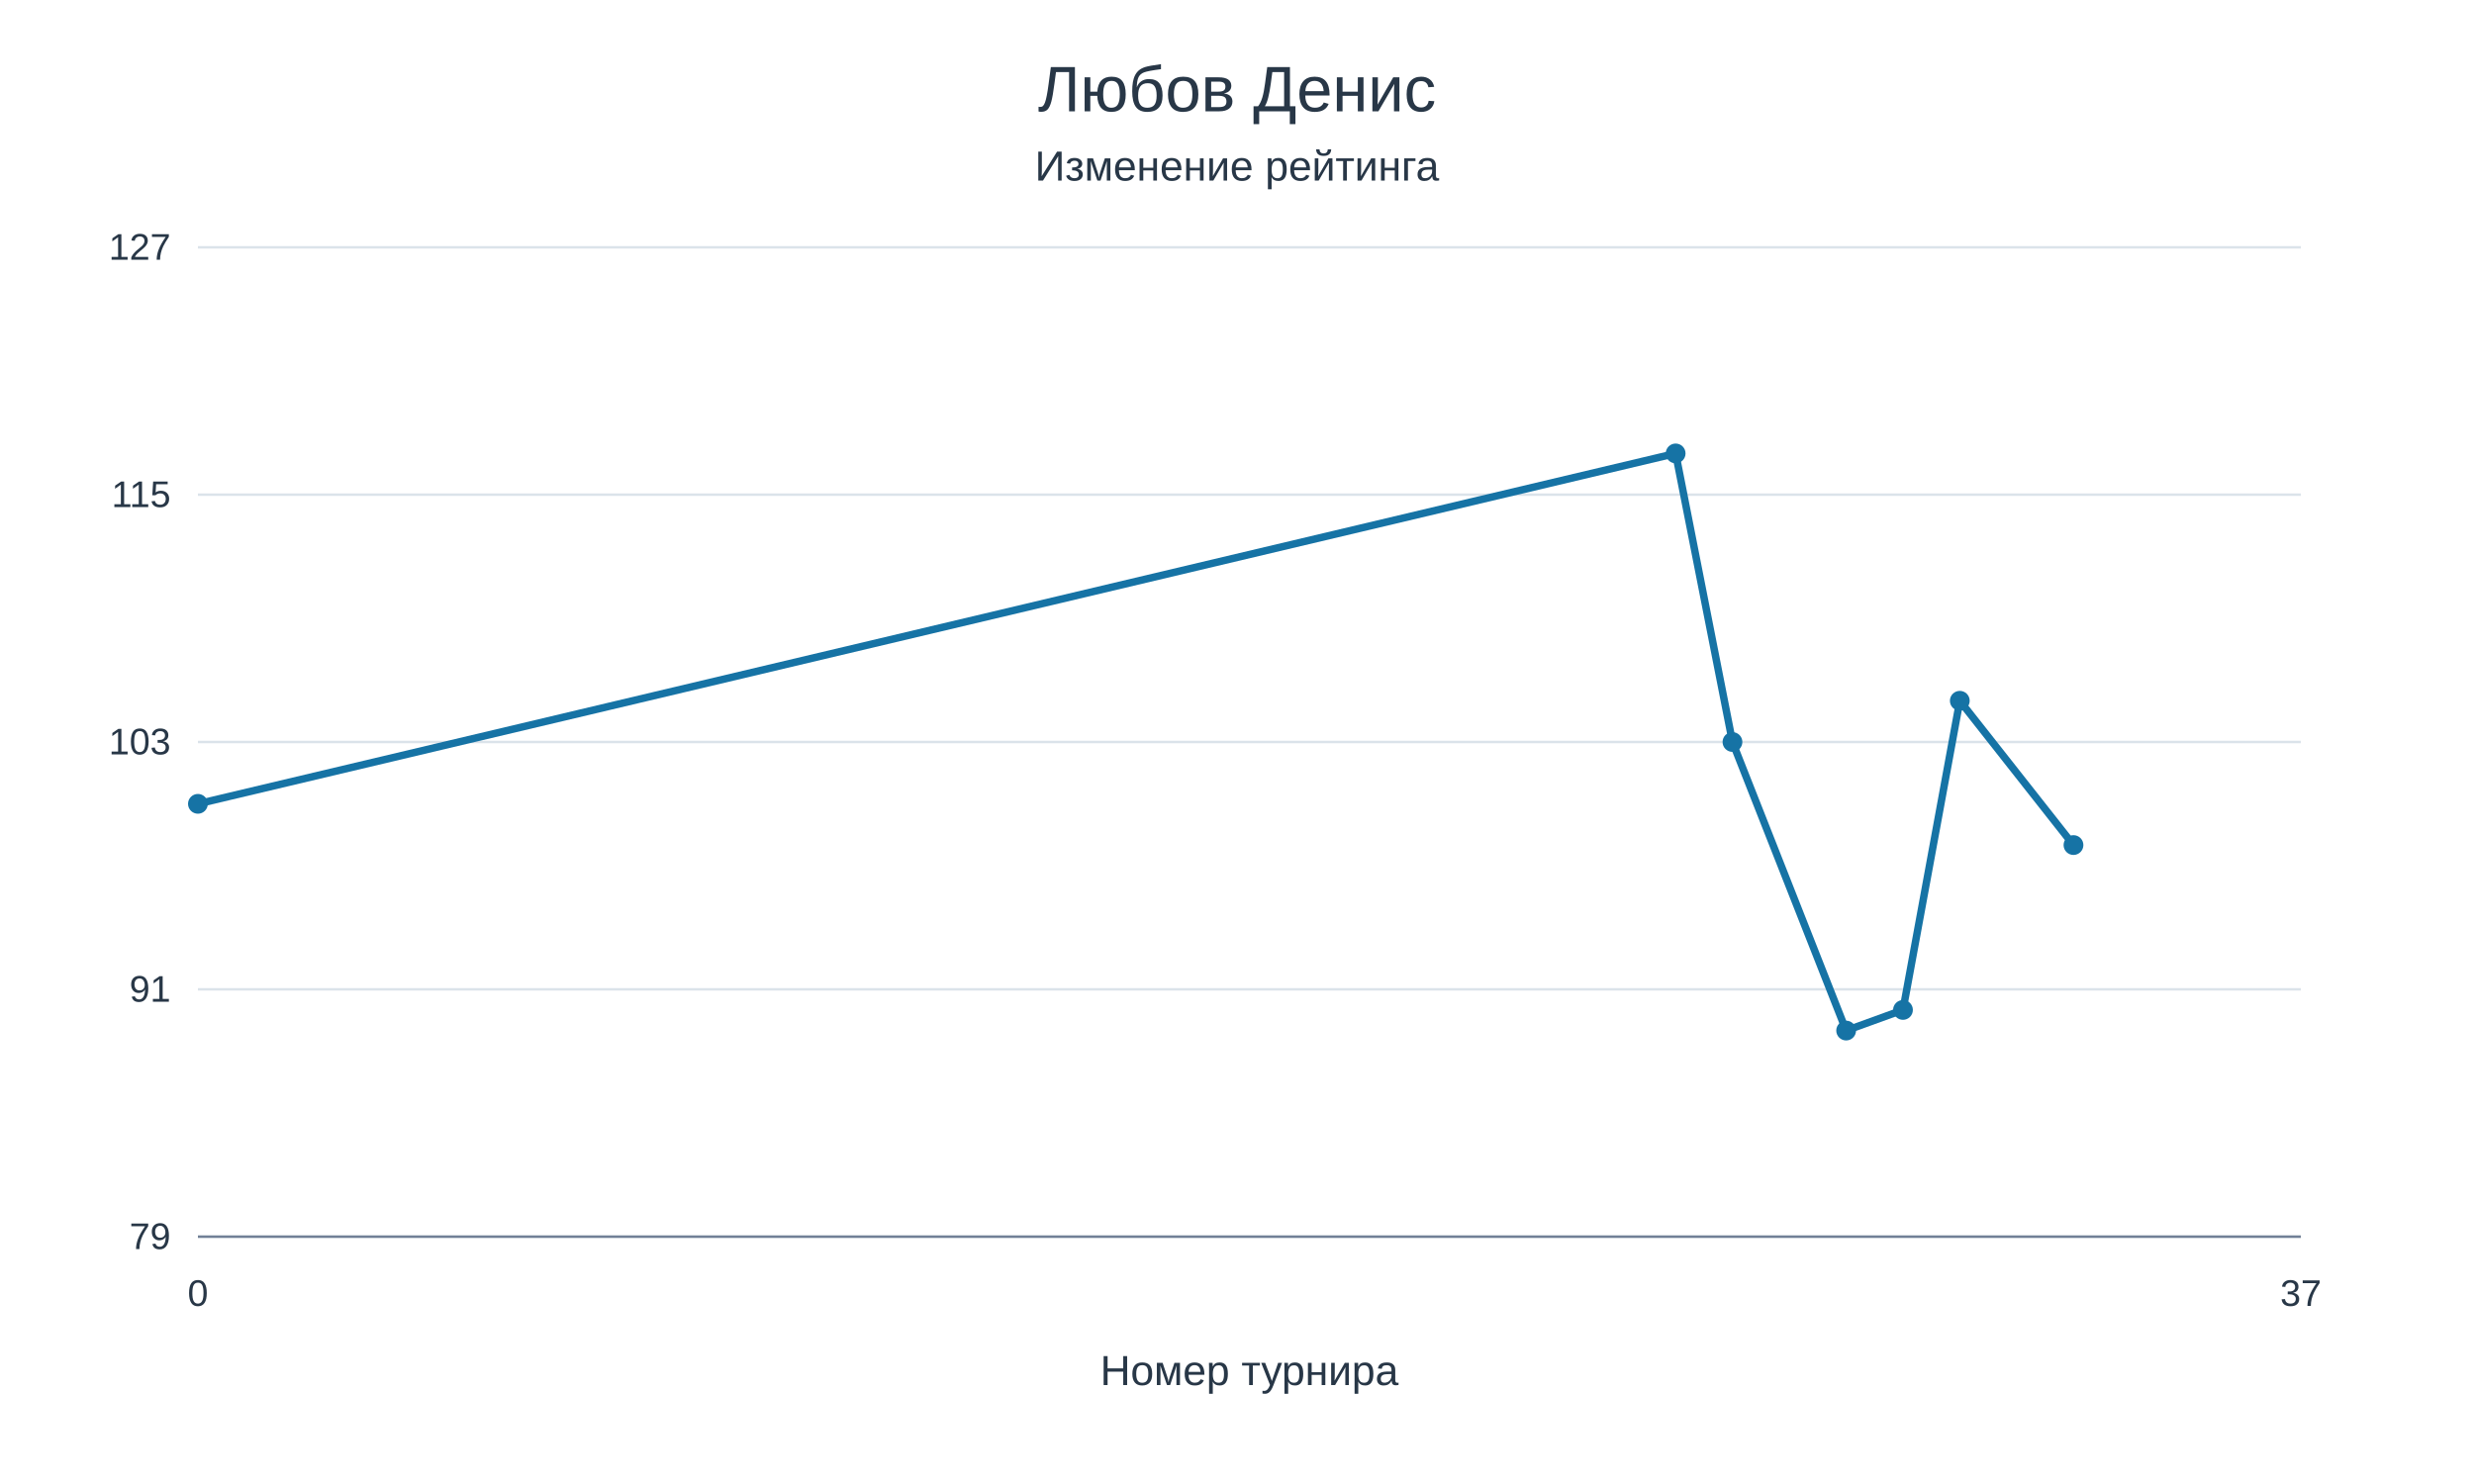
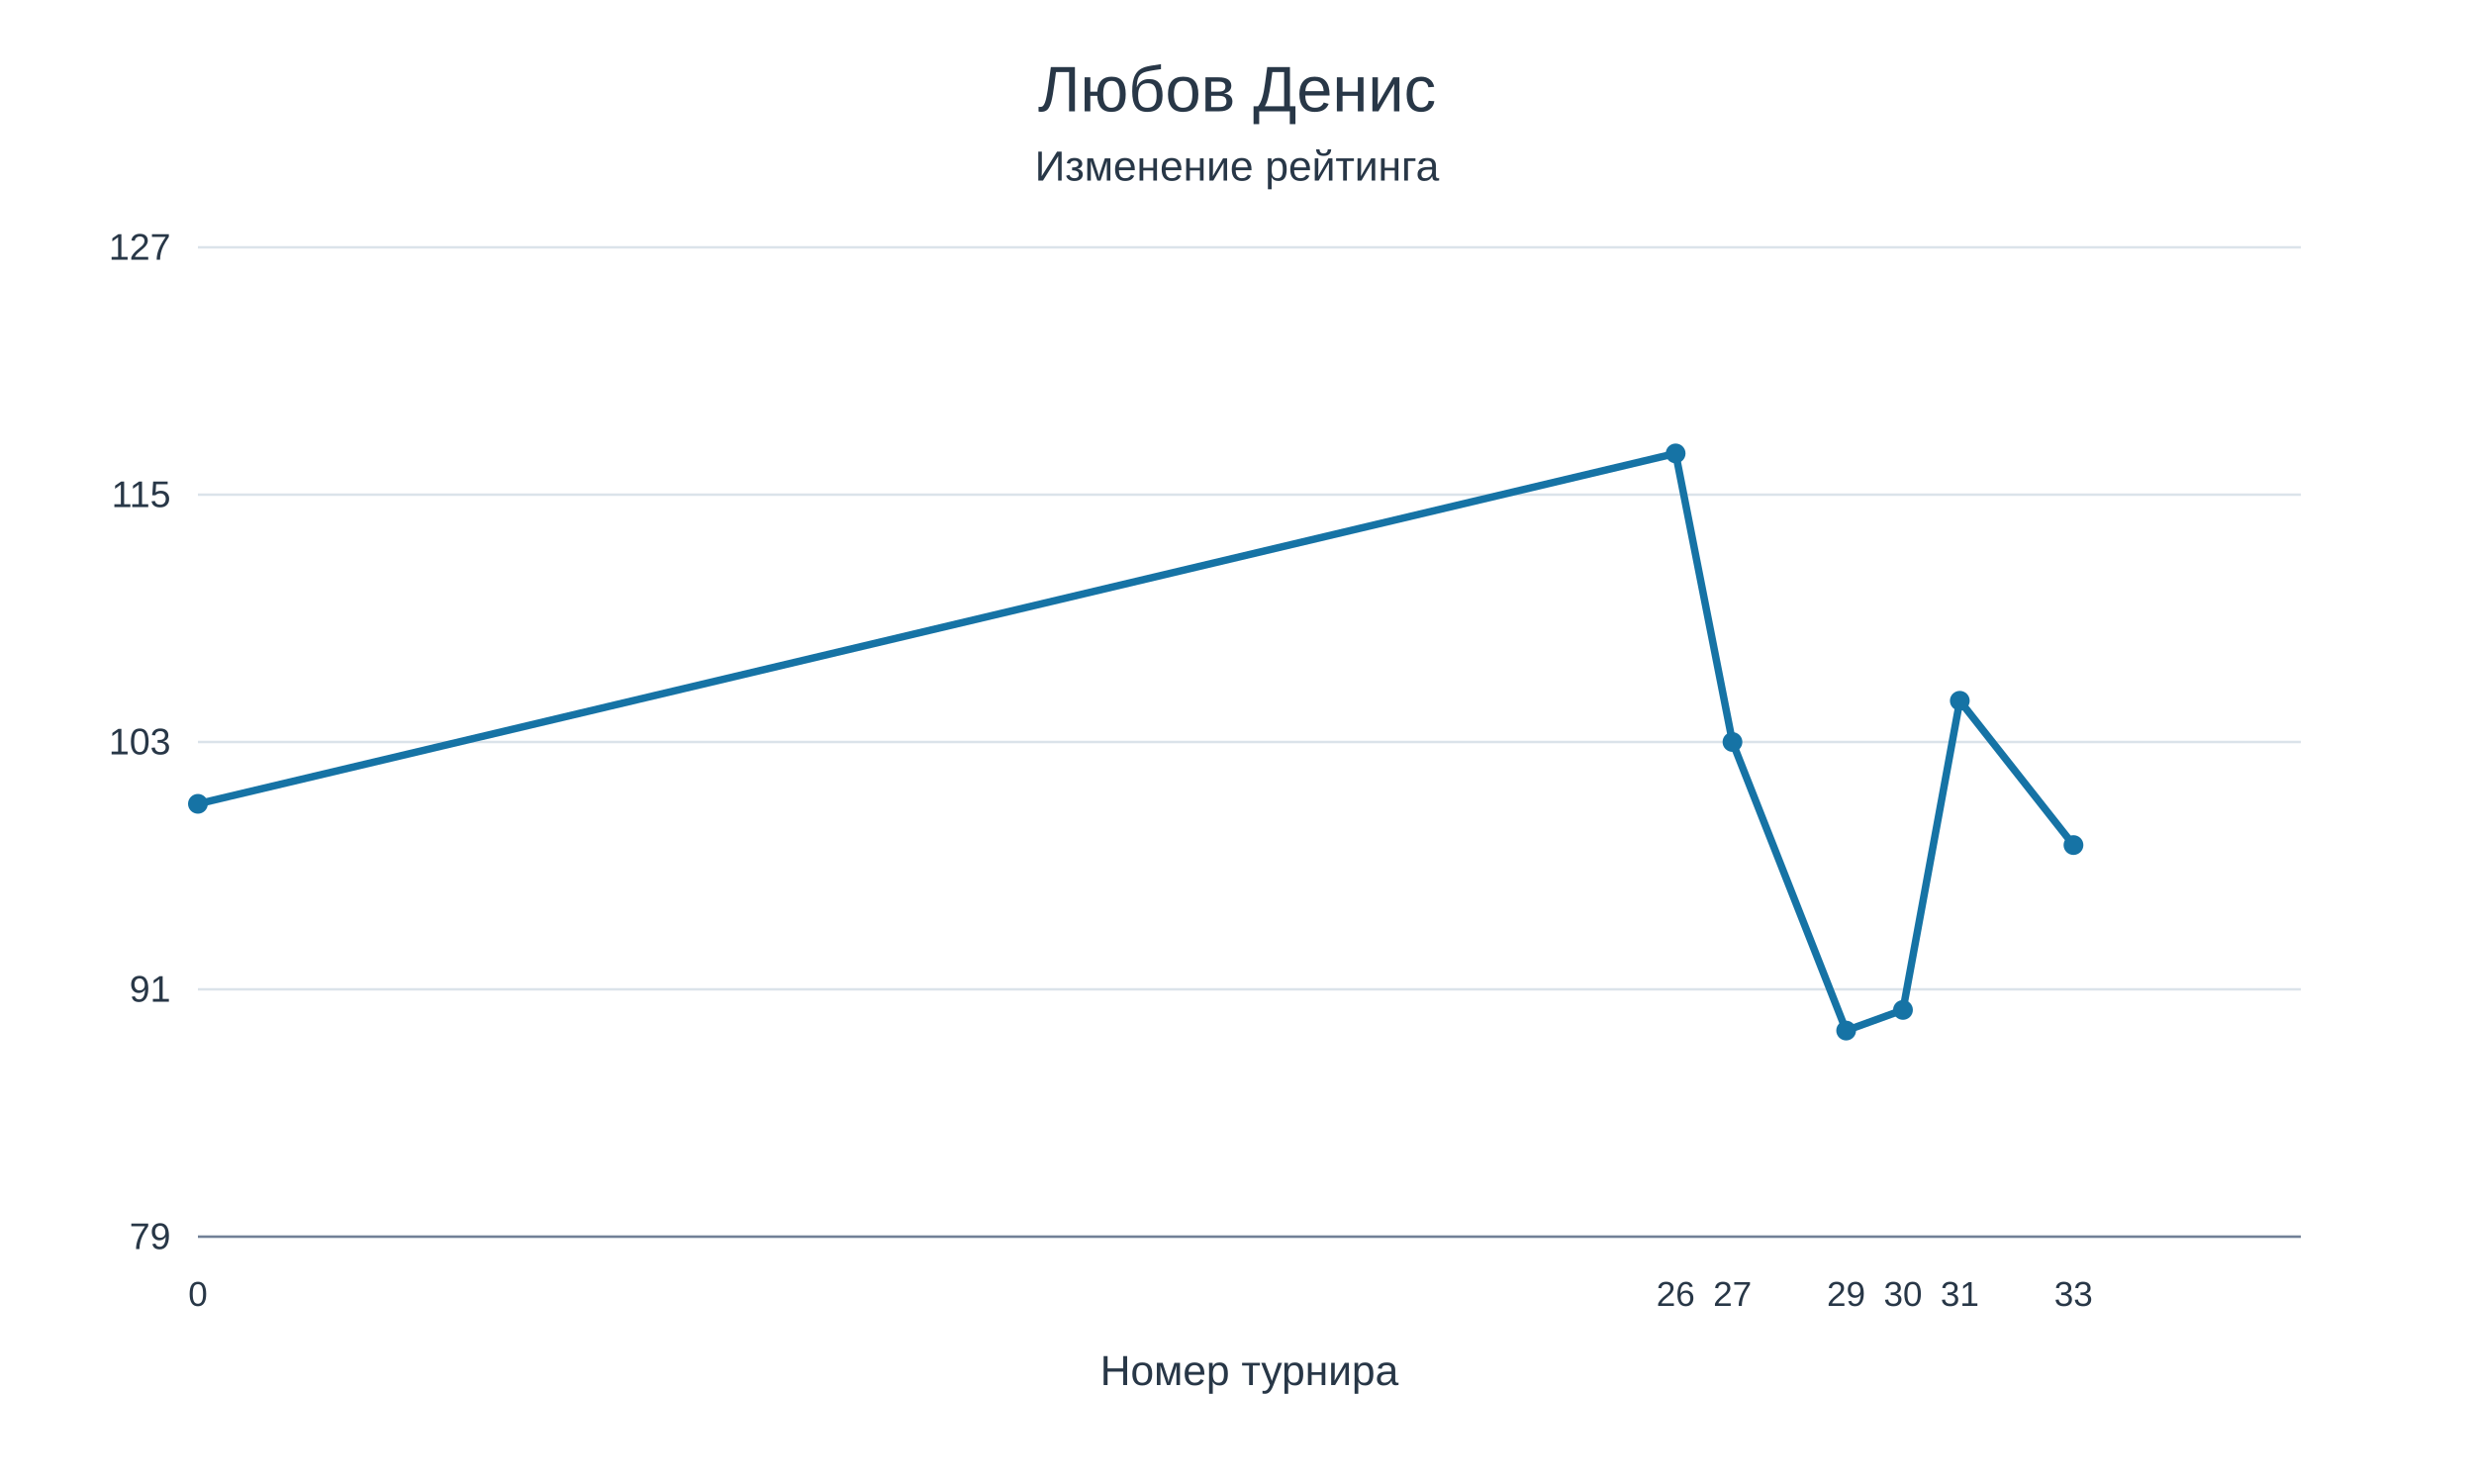
<svg xmlns="http://www.w3.org/2000/svg" viewBox="0 0 1000 600" role="img" aria-label="Рейтинг: Любов Денис">
  <rect width="1000" height="600" fill="white" />
  <g font-family="Arial, sans-serif" fill="#283747">
    <text x="500" y="45" text-anchor="middle" font-size="26">Любов Денис</text>
    <text x="500" y="73" text-anchor="middle" font-size="17">Изменение рейтинга</text>
    <line x1="80" y1="500.00" x2="930" y2="500.00" stroke="#dbe3ea" />
    <text x="69" y="505.00" text-anchor="end" font-size="15">79</text>
    <line x1="80" y1="400.00" x2="930" y2="400.00" stroke="#dbe3ea" />
    <text x="69" y="405.00" text-anchor="end" font-size="15">91</text>
    <line x1="80" y1="300.00" x2="930" y2="300.00" stroke="#dbe3ea" />
    <text x="69" y="305.00" text-anchor="end" font-size="15">103</text>
    <line x1="80" y1="200.00" x2="930" y2="200.00" stroke="#dbe3ea" />
    <text x="69" y="205.00" text-anchor="end" font-size="15">115</text>
    <line x1="80" y1="100.00" x2="930" y2="100.00" stroke="#dbe3ea" />
    <text x="69" y="105.00" text-anchor="end" font-size="15">127</text>
    <line x1="80" y1="500" x2="930" y2="500" stroke="#718096" />
    <polyline points="80.00,325.00 677.30,183.33 700.27,300.00 746.22,416.67 769.19,408.33 792.16,283.33 838.11,341.67" fill="none" stroke="#1673a5" stroke-width="3" />
    <circle cx="80.00" cy="325.00" r="4" fill="#1673a5" />
    <circle cx="677.30" cy="183.33" r="4" fill="#1673a5" />
    <circle cx="700.27" cy="300.00" r="4" fill="#1673a5" />
    <circle cx="746.22" cy="416.67" r="4" fill="#1673a5" />
    <circle cx="769.19" cy="408.33" r="4" fill="#1673a5" />
    <circle cx="792.16" cy="283.33" r="4" fill="#1673a5" />
    <circle cx="838.11" cy="341.67" r="4" fill="#1673a5" />
    <text x="505" y="560" text-anchor="middle" font-size="17">Номер турнира</text>
-     <text x="80" y="528" text-anchor="middle" font-size="15">0</text>
-     <text x="930" y="528" text-anchor="middle" font-size="15">37</text>
+     <text class="tournament-label" x="80.00" y="528" text-anchor="middle" font-size="14">0</text>
+     <text class="tournament-label" x="677.30" y="528" text-anchor="middle" font-size="14">26</text>
+     <text class="tournament-label" x="700.27" y="528" text-anchor="middle" font-size="14">27</text>
+     <text class="tournament-label" x="746.22" y="528" text-anchor="middle" font-size="14">29</text>
+     <text class="tournament-label" x="769.19" y="528" text-anchor="middle" font-size="14">30</text>
+     <text class="tournament-label" x="792.16" y="528" text-anchor="middle" font-size="14">31</text>
+     <text class="tournament-label" x="838.11" y="528" text-anchor="middle" font-size="14">33</text>
  </g>
</svg>
